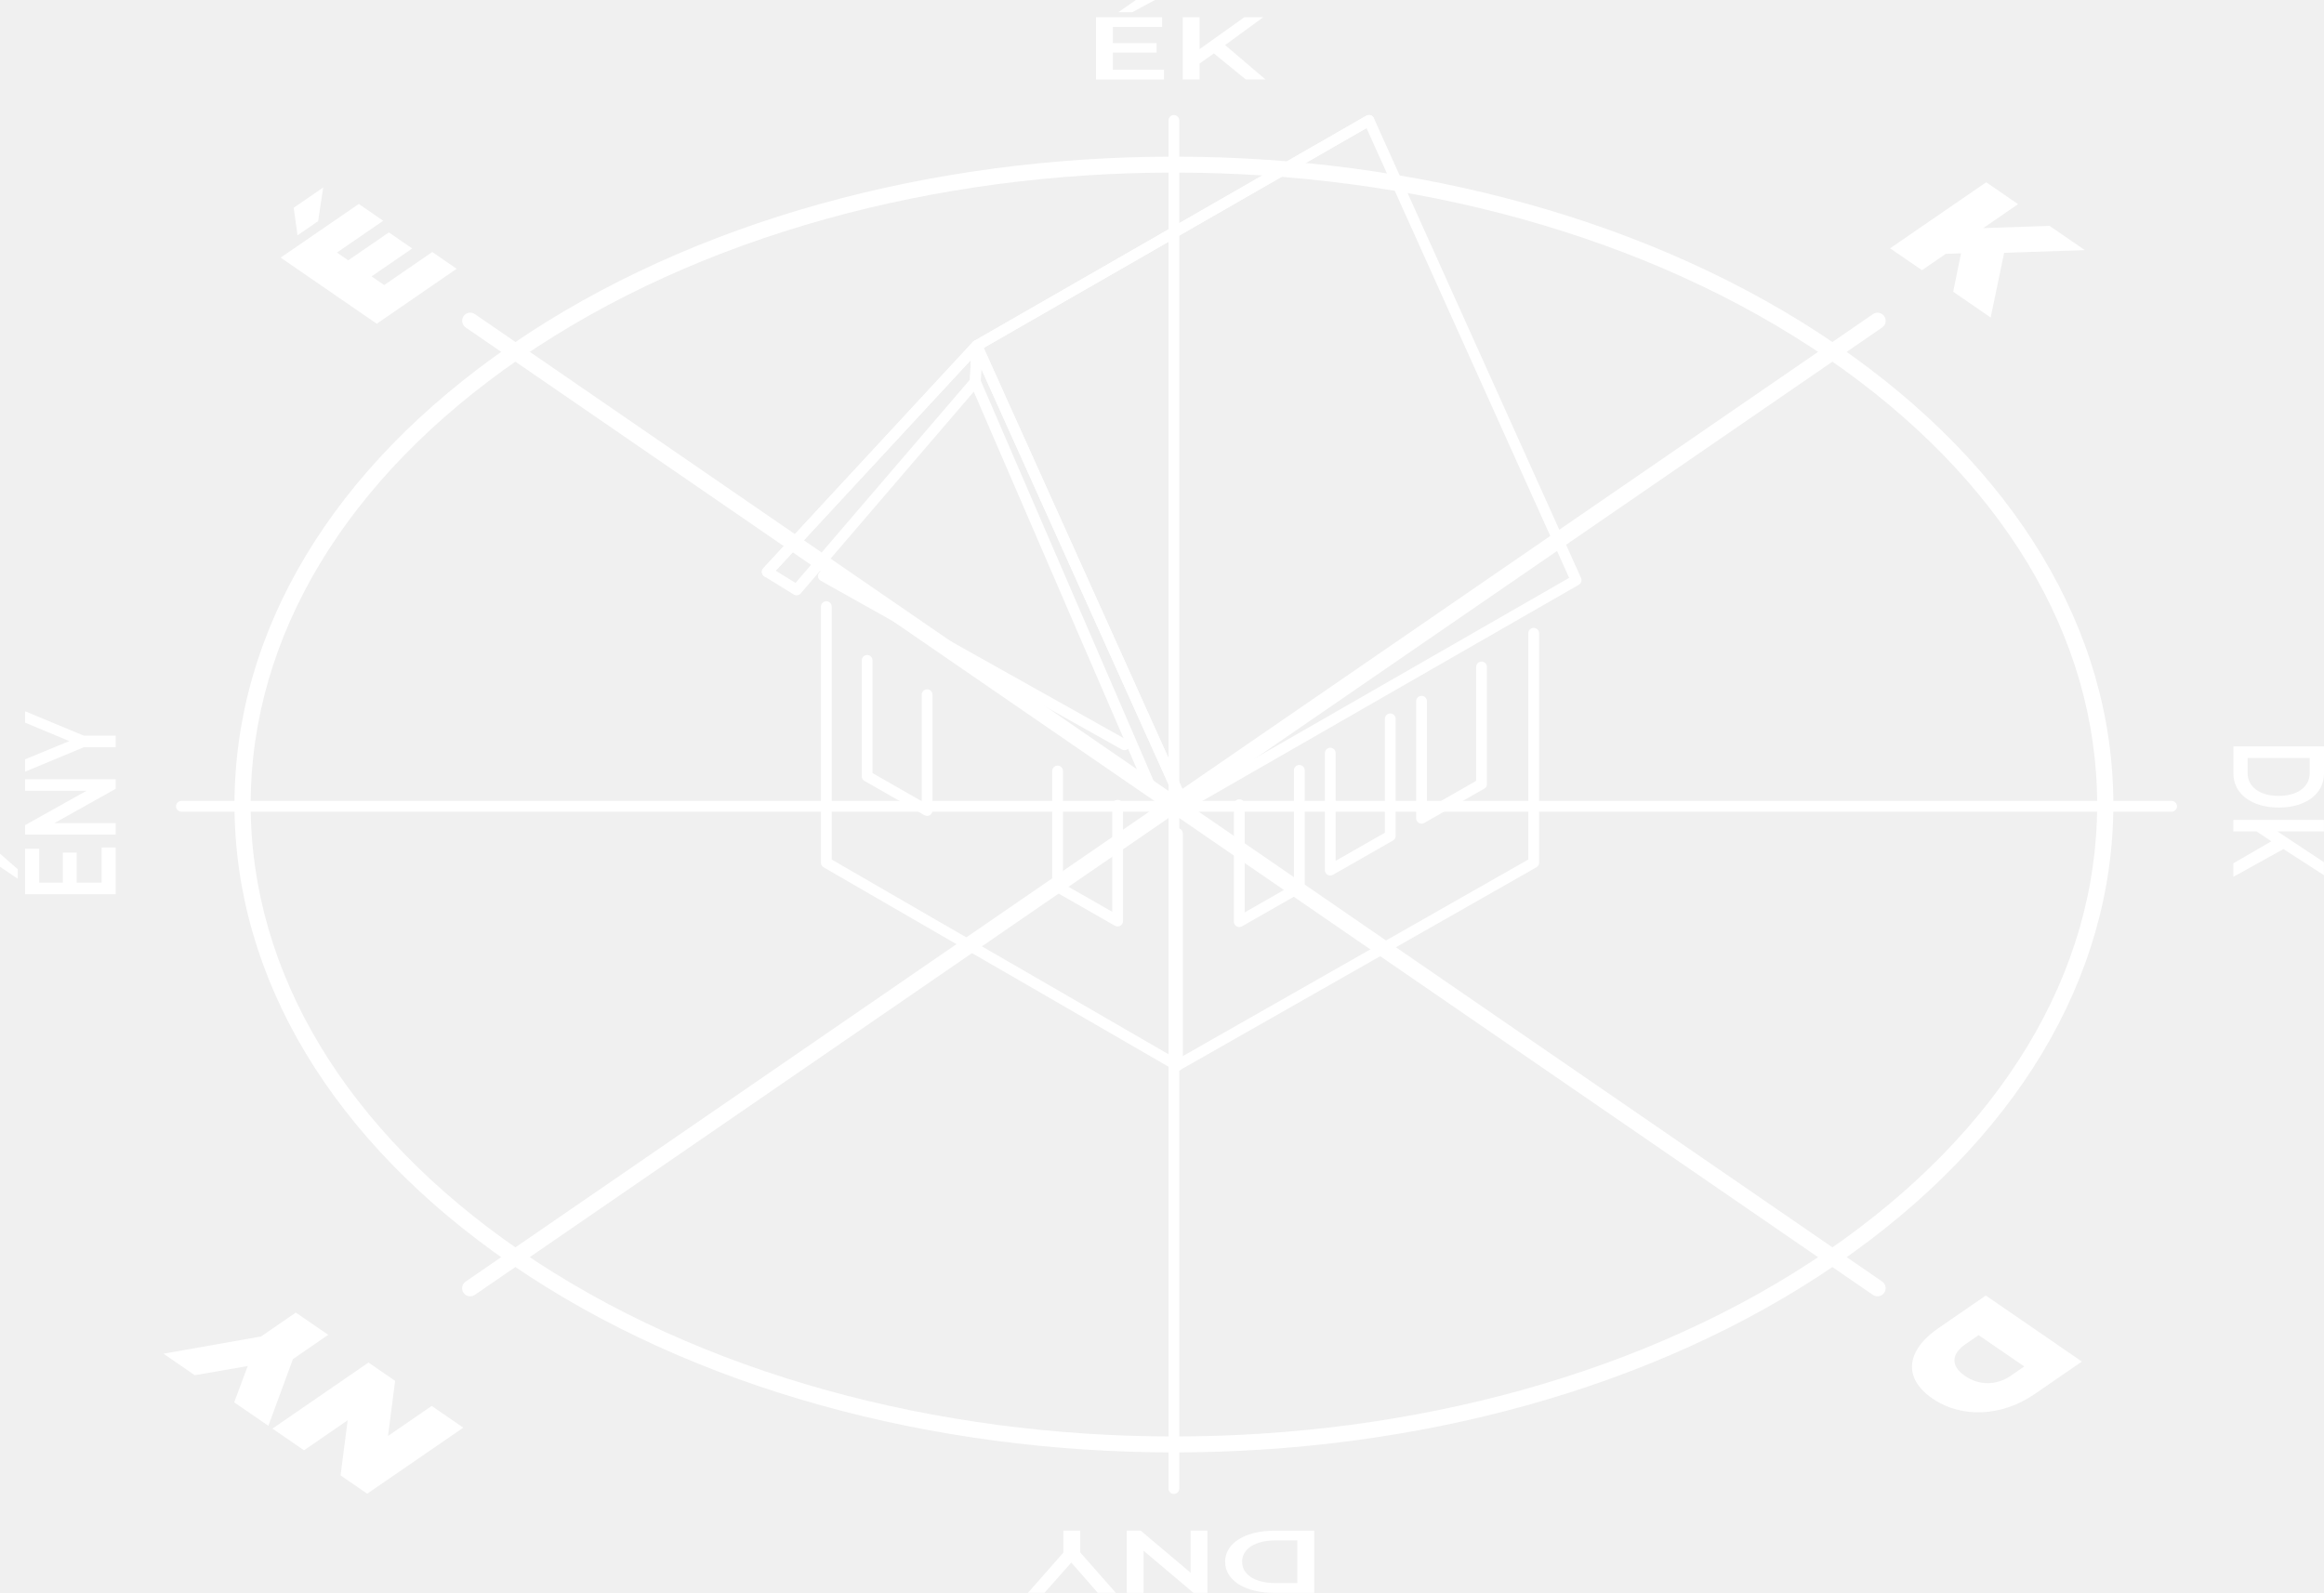
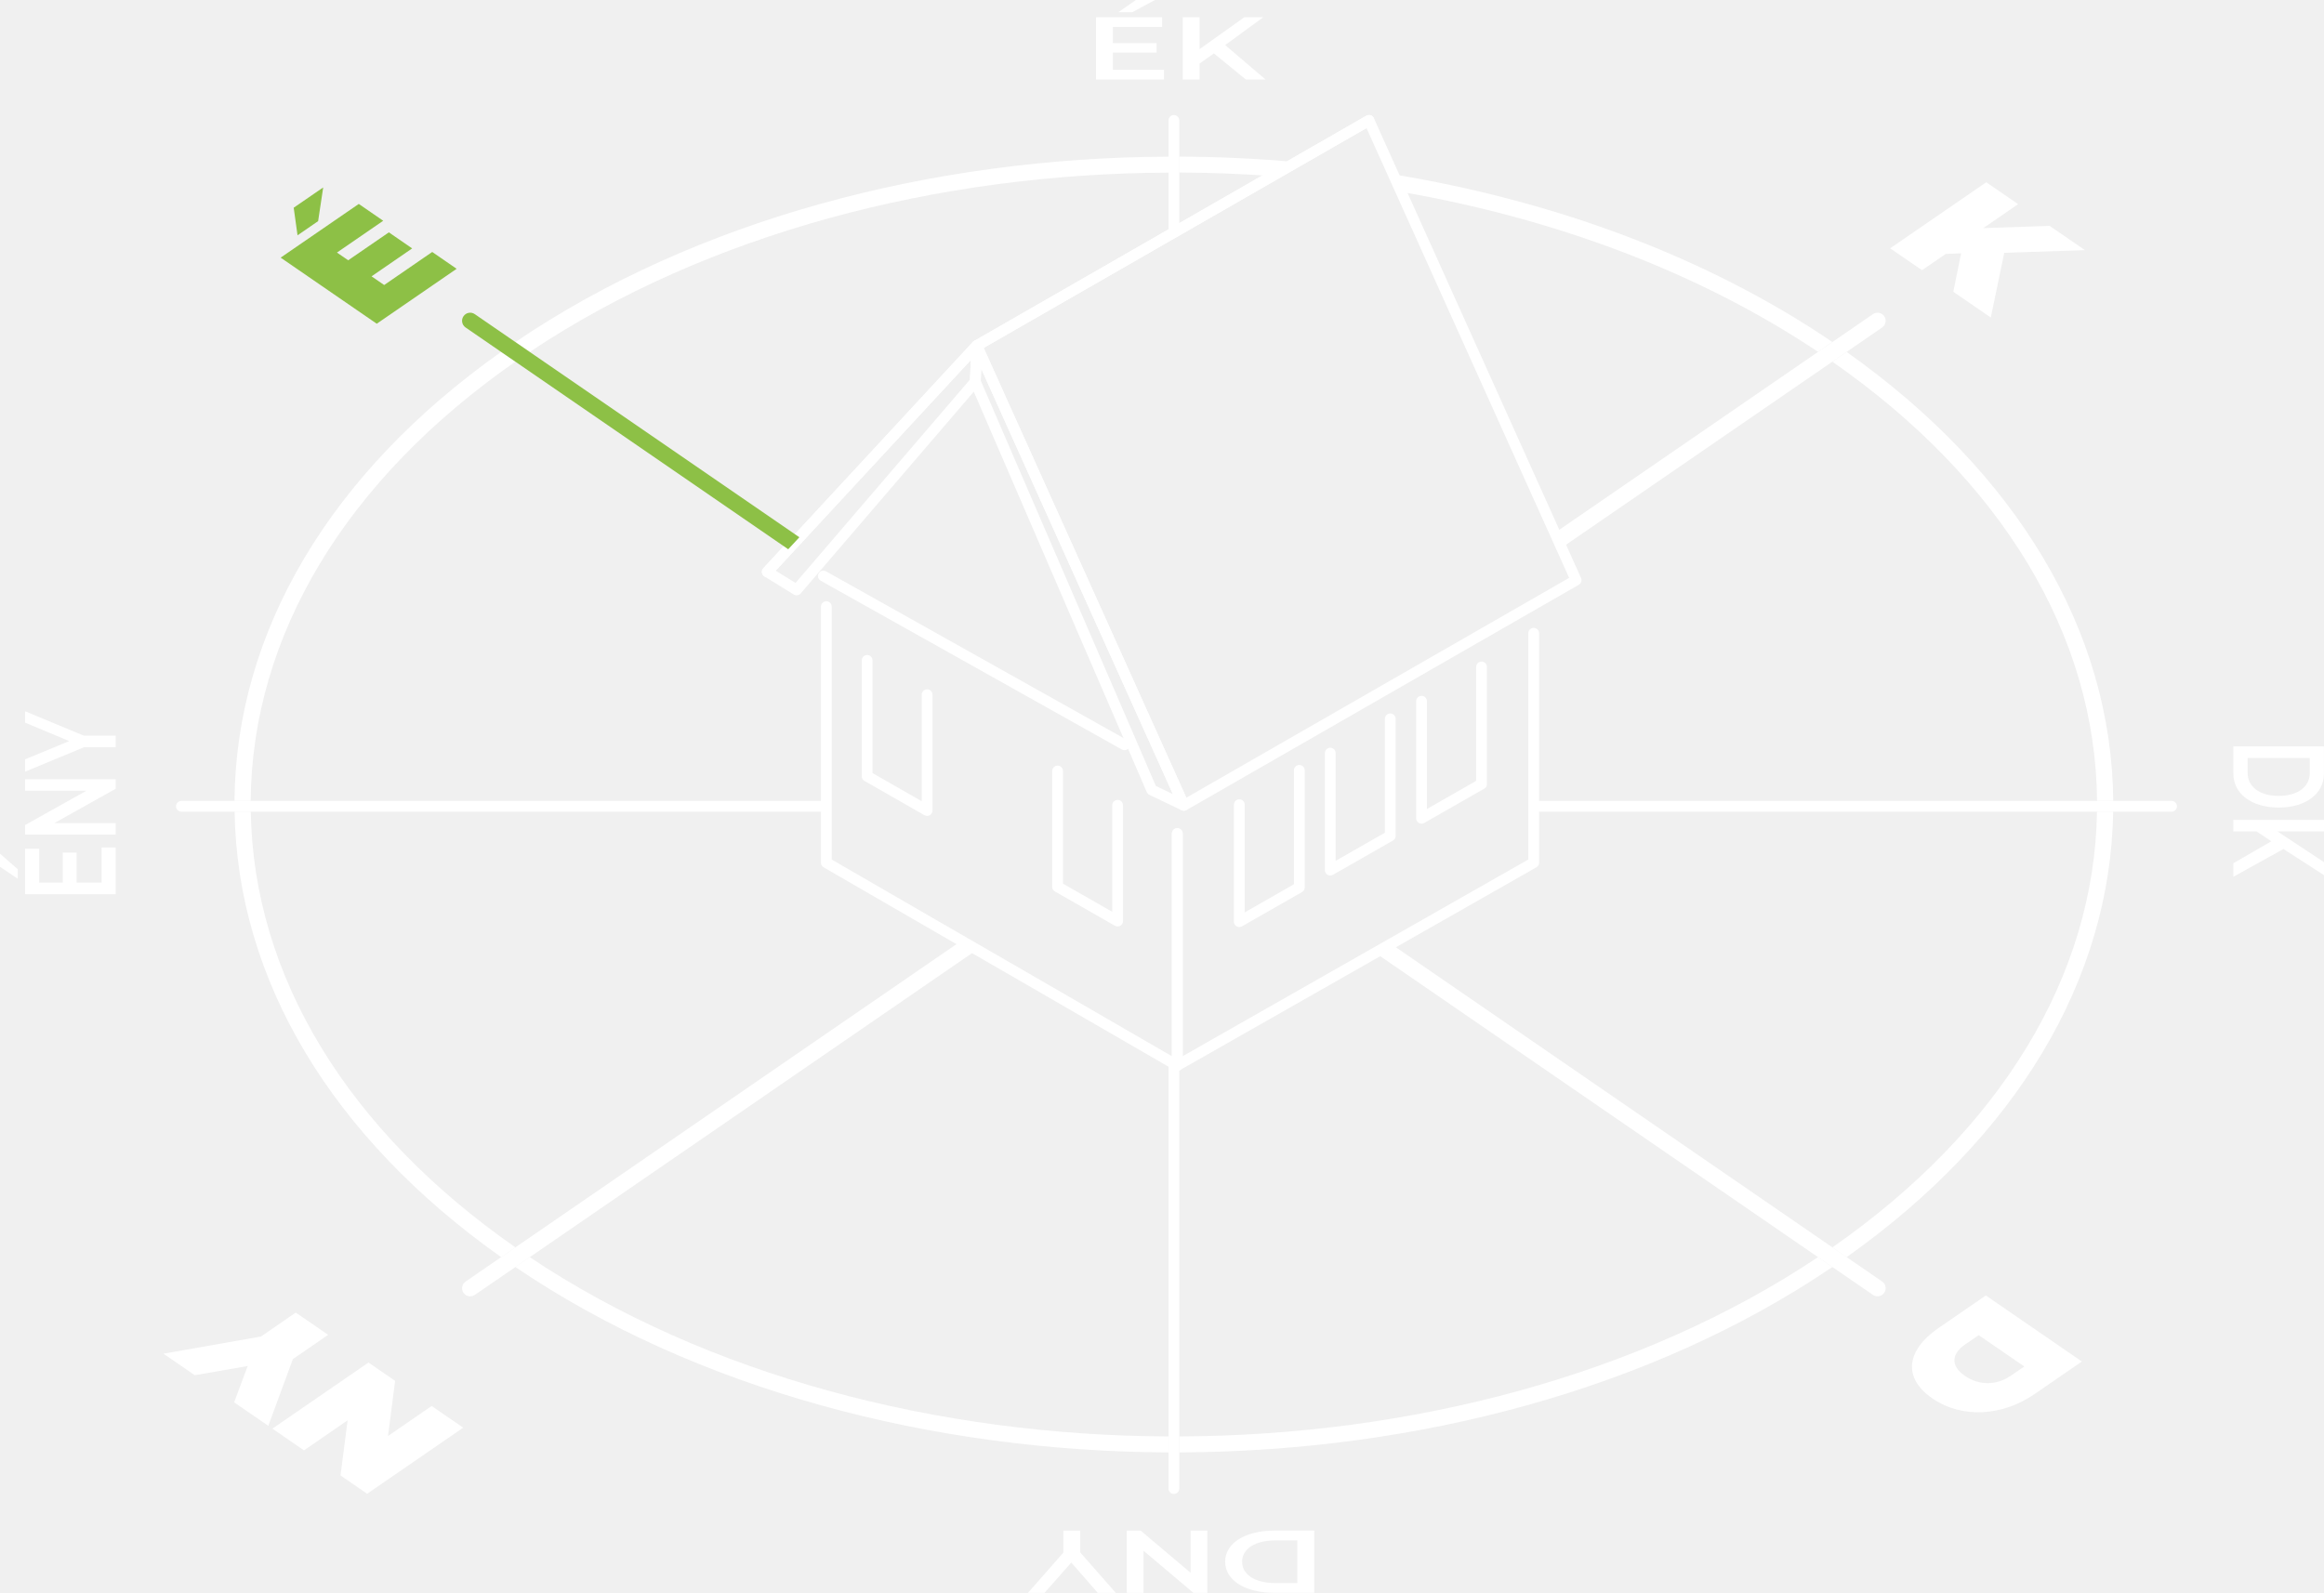
<svg xmlns="http://www.w3.org/2000/svg" id="Réteg_2" viewBox="0 0 431.01 295.48">
  <defs>
    <style>
      .cls-1 {
        fill: #fff;
      }

-       .cls-2 {
+       .cls-2, .cls-3 {
        fill: none;
+       }
+ 
+       .cls-3 {
        stroke: #fff;
        stroke-linecap: round;
        stroke-linejoin: round;
        stroke-width: 2px;
+       }
+ 
+       .cls-4 {
+         fill: #8dc046;
      }
    </style>
  </defs>
  <g id="Réteg_1">
    <g>
      <g>
        <g>
          <g>
-             <polyline class="cls-2" points="218.34 154.63 218.34 197.64 284.44 160.02 284.44 117.47" />
-             <polyline class="cls-2" points="218.34 154.63 218.34 197.66 190.84 181.75 172.88 171.38 153.25 160.02 153.25 112.53" />
+             <g>
+               <polyline class="cls-3" points="218.34 154.63 218.34 197.64 284.44 160.02 284.44 117.47" />
+               <polyline class="cls-3" points="218.34 154.63 218.34 197.66 190.84 181.75 172.88 171.38 153.25 160.02 153.25 112.53" />
+             </g>
+             <g>
+               <g>
+                 <polygon class="cls-3" points="292.3 107.61 219.56 149.39 181.15 64.12 253.89 22.34 292.3 107.61" />
+                 <polyline class="cls-3" points="142.3 106.08 181.15 64.12 253.89 22.34" />
+               </g>
+               <g>
+                 <polygon class="cls-3" points="147.74 109.43 142.3 106.08 181.15 64.12 180.88 70.79 147.74 109.43" />
+                 <polygon class="cls-3" points="213.6 146.54 219.56 149.39 181.15 64.12 180.88 70.79 213.6 146.54" />
+               </g>
+             </g>
          </g>
          <g>
            <g>
-               <polygon class="cls-2" points="292.3 107.61 219.56 149.39 181.15 64.12 253.89 22.34 292.3 107.61" />
-               <polyline class="cls-2" points="142.3 106.08 181.15 64.12 253.89 22.34" />
+               <polyline class="cls-3" points="274.77 123.72 274.77 145.43 263.64 151.79 263.64 130.08" />
+               <polyline class="cls-3" points="257.84 133.34 257.84 155.05 246.71 161.41 246.71 139.7" />
+               <polyline class="cls-3" points="240.97 142.9 240.97 164.61 229.84 170.97 229.84 149.27" />
            </g>
            <g>
-               <polygon class="cls-2" points="147.74 109.43 142.3 106.08 181.15 64.12 180.88 70.79 147.74 109.43" />
-               <polygon class="cls-2" points="213.6 146.54 219.56 149.39 181.15 64.12 180.88 70.79 213.6 146.54" />
+               <polyline class="cls-3" points="160.82 122.5 160.82 143.99 171.94 150.35 171.94 128.87" />
+               <polyline class="cls-3" points="196.14 143.02 196.14 164.5 207.27 170.86 207.27 149.38" />
            </g>
          </g>
        </g>
-         <g>
-           <g>
-             <polyline class="cls-2" points="274.77 123.72 274.77 145.43 263.64 151.79 263.64 130.08" />
-             <polyline class="cls-2" points="257.84 133.34 257.84 155.05 246.71 161.41 246.71 139.7" />
-             <polyline class="cls-2" points="240.97 142.9 240.97 164.61 229.84 170.97 229.84 149.27" />
-           </g>
-           <g>
-             <polyline class="cls-2" points="160.82 122.5 160.82 143.99 171.94 150.35 171.94 128.87" />
-             <polyline class="cls-2" points="196.14 143.02 196.14 164.5 207.27 170.86 207.27 149.38" />
-           </g>
-         </g>
-       </g>
-       <line class="cls-2" x1="152.7" y1="106.85" x2="208.55" y2="138.16" />
-     </g>
-     <g>
-       <path class="cls-1" d="M386.11,252.57l-8.78,6.04c-5.96,4.1-13.44,4.59-18.97.79-5.52-3.8-4.81-8.95,1.15-13.04l8.78-6.04,17.82,12.25ZM364.45,249.4c-2.52,1.73-2.75,3.96-.03,5.83,2.72,1.87,5.96,1.72,8.48-.02l2.52-1.73-8.46-5.81-2.52,1.73Z" />
-       <path class="cls-1" d="M80.16,46.74l4.53,3.12-14.82,10.19-17.82-12.26,14.49-9.96,4.53,3.12-8.58,5.9,2.09,1.44,7.54-5.18,4.33,2.98-7.54,5.18,2.34,1.61,8.91-6.13ZM59,41.02l-3.82,2.63-.71-5.11,5.47-3.76-.94,6.25Z" />
-       <g>
-         <path class="cls-1" d="M215.87,12.95v1.8h-12.6V3.2h12.26v1.8h-9.14v3h8.11v1.76h-8.11v3.18h9.48ZM210.01,2.26h-2.59l3.24-2.26h3.53l-4.18,2.26Z" />
-         <path class="cls-1" d="M225.13,9.91l-2.66,1.88v2.95h-3.12V3.2h3.12v5.92l8.3-5.92h3.5l-7.06,5.16,7.49,6.38h-3.65l-5.93-4.83Z" />
+         <line class="cls-3" x1="152.7" y1="106.85" x2="208.55" y2="138.16" />
      </g>
      <g>
-         <path class="cls-1" d="M3.29,161.23v1.78l-3.29-2.23v-2.42l3.29,2.87ZM18.84,157.21h2.62v8.66H4.66v-8.43h2.62v6.29h4.37v-5.58h2.57v5.58h4.63v-6.52Z" />
-         <path class="cls-1" d="M4.66,144.55h16.8v1.77l-11.38,6.37h11.38v2.13H4.66v-1.76l11.38-6.37H4.66v-2.13Z" />
-         <path class="cls-1" d="M15.53,136.46h5.93v2.14h-5.88l-10.92,4.54v-2.29l8.19-3.38-8.19-3.42v-2.11l10.87,4.52Z" />
+         <path class="cls-2" d="M181.18,176.17l-82.93,57.02c32.95,22,75.66,33.09,118.46,33.26v-70.62l-4.62-1.8-30.91-17.87Z" />
+         <path class="cls-2" d="M153.25,151.79v-1.22H46.51c.49,30.44,17.86,59.06,49.08,80.82l82.72-56.88-6.36-3.67-18.7-19.05Z" />
+         <path class="cls-2" d="M219.56,196.95l-.85-.33v69.84c42.8-.17,85.52-11.26,118.46-33.26l-82.11-56.46-5.98,3.4-29.52,16.8Z" />
+         <path class="cls-2" d="M259.87,35.6l28.49,63.24,48.82-33.57c-22.3-14.89-49.06-24.78-77.3-29.67Z" />
+         <path class="cls-2" d="M339.83,67.09l-50.23,34.53,2.7,5.99-7.86,39.76.08,1.2h104.39c-.25-30.69-17.65-59.57-49.09-81.48Z" />
+         <path class="cls-2" d="M145.22,102.93l.97-1.05-50.61-34.8c-31.44,21.91-48.84,50.79-49.09,81.48h106.75v-4.44l-8.03-41.19Z" />
+         <path class="cls-2" d="M259.88,174l-1.92,1.09,81.87,56.29c31.21-21.76,48.58-50.38,49.07-80.82h-104.24l.3,4.24-25.08,19.19Z" />
+         <path class="cls-2" d="M215.87,44.18l.84-.48v-11.68c-42.8.17-85.52,11.26-118.46,33.26l50.01,34.38,2.56-2.77,65.05-52.71Z" />
+         <path class="cls-2" d="M230.36,289.7c0,2.39,2.42,3.96,6.17,3.96h4.08v-7.92h-4.08c-3.74,0-6.17,1.57-6.17,3.96Z" />
+         <path class="cls-2" d="M416.84,143.4c0,2.57,2.28,4.24,5.76,4.24s5.76-1.67,5.76-4.24v-2.8h-11.52v2.8Z" />
+         <path class="cls-2" d="M235.9,32.67c-5.71-.42-11.45-.64-17.19-.66v10.54l3.36-1.93,13.83-7.94Z" />
+         <path class="cls-2" d="M364.45,249.4c-2.52,1.73-2.75,3.96-.03,5.83,2.72,1.87,5.96,1.72,8.48-.02l2.52-1.73-8.46-5.81-2.52,1.73Z" />
+         <path class="cls-1" d="M359.51,246.35c-5.96,4.1-6.67,9.24-1.15,13.04,5.53,3.8,13.01,3.31,18.97-.79l8.78-6.04-17.82-12.25-8.78,6.04ZM372.9,255.21c-2.52,1.73-5.75,1.89-8.48.02-2.72-1.87-2.5-4.1.03-5.83l2.52-1.73,8.46,5.81-2.52,1.73Z" />
+         <polygon class="cls-4" points="84.69 49.86 80.16 46.74 71.25 52.87 68.91 51.26 76.44 46.08 72.12 43.1 64.58 48.28 62.49 46.85 71.07 40.95 66.54 37.83 52.05 47.79 69.87 60.05 84.69 49.86" />
+         <polygon class="cls-4" points="59 41.02 59.94 34.77 54.47 38.53 55.18 43.65 59 41.02" />
+         <polygon class="cls-1" points="214.19 0 210.66 0 207.42 2.26 210.01 2.26 214.19 0" />
+         <polygon class="cls-1" points="215.87 12.95 206.39 12.95 206.39 9.76 214.5 9.76 214.5 8 206.39 8 206.39 5 215.53 5 215.53 3.2 203.27 3.2 203.27 14.75 215.87 14.75 215.87 12.95" />
+         <polygon class="cls-1" points="222.47 11.79 225.13 9.91 231.06 14.75 234.71 14.75 227.22 8.36 234.28 3.2 230.77 3.2 222.47 9.12 222.47 3.2 219.35 3.2 219.35 14.75 222.47 14.75 222.47 11.79" />
+         <polygon class="cls-1" points="18.84 163.72 14.21 163.72 14.21 158.15 11.64 158.15 11.64 163.72 7.27 163.72 7.27 157.44 4.66 157.44 4.66 165.87 21.46 165.87 21.46 157.21 18.84 157.21 18.84 163.72" />
+         <polygon class="cls-1" points="0 160.79 3.29 163.01 3.29 161.23 0 158.36 0 160.79" />
+         <polygon class="cls-1" points="4.66 146.68 16.03 146.68 4.66 153.04 4.66 154.81 21.46 154.81 21.46 152.68 10.08 152.68 21.46 146.31 21.46 144.55 4.66 144.55 4.66 146.68" />
+         <polygon class="cls-1" points="4.66 131.94 4.66 134.05 12.84 137.47 4.66 140.85 4.66 143.14 15.58 138.61 21.46 138.61 21.46 136.46 15.53 136.46 4.66 131.94" />
+         <path class="cls-1" d="M227.22,289.7c0,3.46,3.72,5.77,9.17,5.77h7.35v-11.55h-7.35c-5.45,0-9.17,2.31-9.17,5.77ZM240.61,285.74v7.92h-4.08c-3.74,0-6.17-1.57-6.17-3.96s2.42-3.96,6.17-3.96h4.08Z" />
+         <polygon class="cls-1" points="220.81 291.75 211.55 283.93 208.98 283.93 208.98 295.48 212.08 295.48 212.08 287.66 221.34 295.48 223.91 295.48 223.91 283.93 220.81 283.93 220.81 291.75" />
+         <polygon class="cls-1" points="200.34 283.93 197.22 283.93 197.22 288 190.64 295.48 193.71 295.48 198.68 289.85 203.6 295.48 206.94 295.48 200.34 287.97 200.34 283.93" />
+         <path class="cls-1" d="M414.2,138.45v5.05c0,3.74,3.36,6.3,8.4,6.3s8.4-2.56,8.4-6.3v-5.05h-16.8ZM428.37,143.4c0,2.57-2.28,4.24-5.76,4.24s-5.76-1.67-5.76-4.24v-2.8h11.52v2.8Z" />
+         <polygon class="cls-1" points="414.2 154.23 418.5 154.23 421.24 156.06 414.2 160.13 414.2 162.64 423.49 157.49 431.01 162.34 431.01 159.93 422.39 154.23 431.01 154.23 431.01 152.08 414.2 152.08 414.2 154.23" />
+         <polygon class="cls-1" points="71.96 266.38 73.28 256.15 68.34 252.75 50.52 265.01 56.38 269.04 64.47 263.47 63.15 273.69 68.09 277.09 85.91 264.83 80.05 260.81 71.96 266.38" />
+         <polygon class="cls-1" points="60.86 247.61 54.85 243.48 48.39 247.93 30.31 251.11 36.12 255.1 45.94 253.39 43.42 260.13 49.76 264.49 54.32 252.11 60.86 247.61" />
+         <polygon class="cls-1" points="360.86 47.1 363.71 46.99 362.26 54.12 369.21 58.9 371.71 46.89 386.68 46.4 380.13 41.9 367.81 42.32 374.28 37.87 368.37 33.81 350.55 46.06 356.46 50.12 360.86 47.1" />
+         <path class="cls-1" d="M337.17,65.27l2.66-1.83c-23.34-15.83-51.62-26.2-81.43-31.1l1.47,3.25c28.24,4.89,55.01,14.78,77.3,29.67Z" />
+         <path class="cls-1" d="M388.92,148.57h3c-.25-31.4-17.77-60.88-49.45-83.29l-2.64,1.81c31.44,21.91,48.84,50.79,49.09,81.48Z" />
+         <path class="cls-1" d="M95.58,67.09l-2.64-1.81c-31.69,22.41-49.21,51.9-49.45,83.29h3c.25-30.69,17.65-59.57,49.09-81.48Z" />
+         <path class="cls-1" d="M216.71,32.01v-2.95c-43.83.17-87.58,11.63-121.12,34.39l2.66,1.83c32.95-22,75.66-33.09,118.46-33.26Z" />
+         <path class="cls-1" d="M46.51,150.57h-3c.49,31.15,17.98,60.37,49.44,82.63l2.64-1.81c-31.21-21.76-48.58-50.38-49.08-80.82Z" />
+         <path class="cls-1" d="M339.83,231.39l2.64,1.81c31.46-22.26,48.95-51.48,49.44-82.63h-3c-.49,30.44-17.86,59.06-49.07,80.82Z" />
+         <path class="cls-1" d="M98.24,233.2l-2.66,1.83c33.54,22.75,77.29,34.21,121.12,34.39v-2.96c-42.8-.17-85.52-11.26-118.46-33.26Z" />
+         <path class="cls-1" d="M218.71,266.46v2.96c43.83-.17,87.58-11.63,121.12-34.39l-2.66-1.83c-32.95,22-75.66,33.09-118.46,33.26Z" />
+         <path class="cls-1" d="M235.9,32.67l4.52-2.6c-7.21-.65-14.46-.99-21.72-1.02v2.95c5.74.02,11.48.24,17.19.66Z" />
+         <path class="cls-4" d="M146.19,101.88l2.06-2.22-50.01-34.38-2.66-1.83-7.53-5.18c-.68-.47-1.62-.3-2.09.39-.47.68-.3,1.62.39,2.09l6.59,4.53,2.64,1.81,50.61,34.8Z" />
+         <path class="cls-1" d="M257.96,175.09l-2.9,1.65,82.11,56.46,2.66,1.83,7.53,5.17c.26.18.56.26.85.26.48,0,.95-.23,1.24-.65.47-.68.3-1.62-.39-2.09l-6.59-4.53-2.64-1.81-81.87-56.29Z" />
+         <path class="cls-1" d="M288.35,98.84l1.25,2.78,50.23-34.53,2.64-1.81,6.59-4.53c.68-.47.86-1.4.39-2.09-.47-.68-1.4-.85-2.09-.39l-7.53,5.18-2.66,1.83-48.82,33.57Z" />
+         <path class="cls-1" d="M181.18,176.17l-2.88-1.66-82.72,56.88-2.64,1.81-6.59,4.53c-.68.47-.86,1.4-.39,2.09.29.42.76.65,1.24.65.29,0,.59-.09.85-.26l7.53-5.17,2.66-1.83,82.93-57.02Z" />
+         <path class="cls-1" d="M218.71,196.61l-2-.78v80.3c0,.55.45,1,1,1s1-.45,1-1v-79.52Z" />
+         <path class="cls-1" d="M216.71,43.7l2-1.15v-20.21c0-.55-.45-1-1-1s-1,.45-1,1v21.36Z" />
+         <path class="cls-1" d="M402.74,148.57h-118.22l.14,2h118.08c.55,0,1-.45,1-1s-.45-1-1-1Z" />
+         <path class="cls-1" d="M153.25,150.57v-2H33.64c-.55,0-1,.45-1,1s.45,1,1,1h119.61Z" />
      </g>
-       <g>
-         <path class="cls-1" d="M243.73,295.48h-7.35c-5.45,0-9.17-2.31-9.17-5.77s3.72-5.77,9.17-5.77h7.35v11.55ZM236.53,285.74c-3.74,0-6.17,1.57-6.17,3.96s2.42,3.96,6.17,3.96h4.08v-7.92h-4.08Z" />
-         <path class="cls-1" d="M208.98,295.48v-11.55h2.57l9.27,7.82v-7.82h3.1v11.55h-2.57l-9.26-7.82v7.82h-3.1Z" />
-         <path class="cls-1" d="M197.22,288v-4.07h3.12v4.04l6.6,7.5h-3.34l-4.92-5.62-4.97,5.62h-3.07l6.58-7.47Z" />
-       </g>
-       <g>
-         <path class="cls-1" d="M431.01,138.45v5.05c0,3.74-3.36,6.3-8.4,6.3s-8.4-2.56-8.4-6.3v-5.05h16.8ZM416.84,143.4c0,2.57,2.28,4.24,5.76,4.24s5.76-1.67,5.76-4.24v-2.8h-11.52v2.8Z" />
-         <path class="cls-1" d="M421.24,156.06l-2.74-1.83h-4.3v-2.14h16.8v2.14h-8.62l8.62,5.71v2.41l-7.51-4.85-9.29,5.15v-2.51l7.03-4.07Z" />
-       </g>
-       <g>
-         <path class="cls-1" d="M50.52,265.01l17.82-12.26,4.94,3.4-1.32,10.22,8.1-5.57,5.86,4.03-17.82,12.25-4.94-3.4,1.32-10.22-8.1,5.57-5.86-4.03Z" />
-         <path class="cls-1" d="M48.39,247.93l6.47-4.45,6.01,4.13-6.54,4.5-4.56,12.38-6.34-4.36,2.52-6.74-9.83,1.71-5.8-3.99,18.08-3.19Z" />
-       </g>
-       <path class="cls-1" d="M363.71,46.99l-2.85.1-4.41,3.03-5.91-4.06,17.82-12.25,5.91,4.06-6.47,4.45,12.32-.42,6.54,4.5-14.97.49-2.5,12.01-6.95-4.78,1.45-7.12Z" />
-       <path class="cls-1" d="M217.71,269.42c-44.54,0-89.08-11.66-122.98-34.97-33.04-22.72-51.24-52.98-51.24-85.21s18.2-62.5,51.24-85.21c67.81-46.63,178.15-46.63,245.97,0h0c33.04,22.72,51.24,52.98,51.24,85.21s-18.2,62.5-51.24,85.21c-33.91,23.31-78.45,34.97-122.98,34.97ZM217.71,32.01c-43.92,0-87.85,11.5-121.28,34.49-32.2,22.14-49.94,51.53-49.94,82.74s17.74,60.6,49.94,82.74c66.88,45.98,175.69,45.98,242.57,0,32.2-22.14,49.94-51.53,49.94-82.74s-17.74-60.6-49.94-82.74c-33.44-22.99-77.36-34.49-121.28-34.49Z" />
-       <path class="cls-1" d="M348.21,240.47c-.29,0-.59-.09-.85-.26L86.36,60.74c-.68-.47-.86-1.4-.39-2.09.47-.68,1.4-.85,2.09-.39l261,179.46c.68.47.86,1.4.39,2.09-.29.42-.76.65-1.24.65Z" />
-       <path class="cls-1" d="M87.21,240.47c-.48,0-.95-.23-1.24-.65-.47-.68-.3-1.62.39-2.09L347.36,58.27c.68-.47,1.62-.3,2.09.39.47.68.3,1.62-.39,2.09L88.06,240.2c-.26.18-.56.26-.85.26Z" />
-       <path class="cls-1" d="M217.71,277.13c-.55,0-1-.45-1-1V22.34c0-.55.45-1,1-1s1,.45,1,1v253.79c0,.55-.45,1-1,1Z" />
-       <path class="cls-1" d="M402.74,150.57H33.64c-.55,0-1-.45-1-1s.45-1,1-1h369.11c.55,0,1,.45,1,1s-.45,1-1,1Z" />
    </g>
  </g>
</svg>
